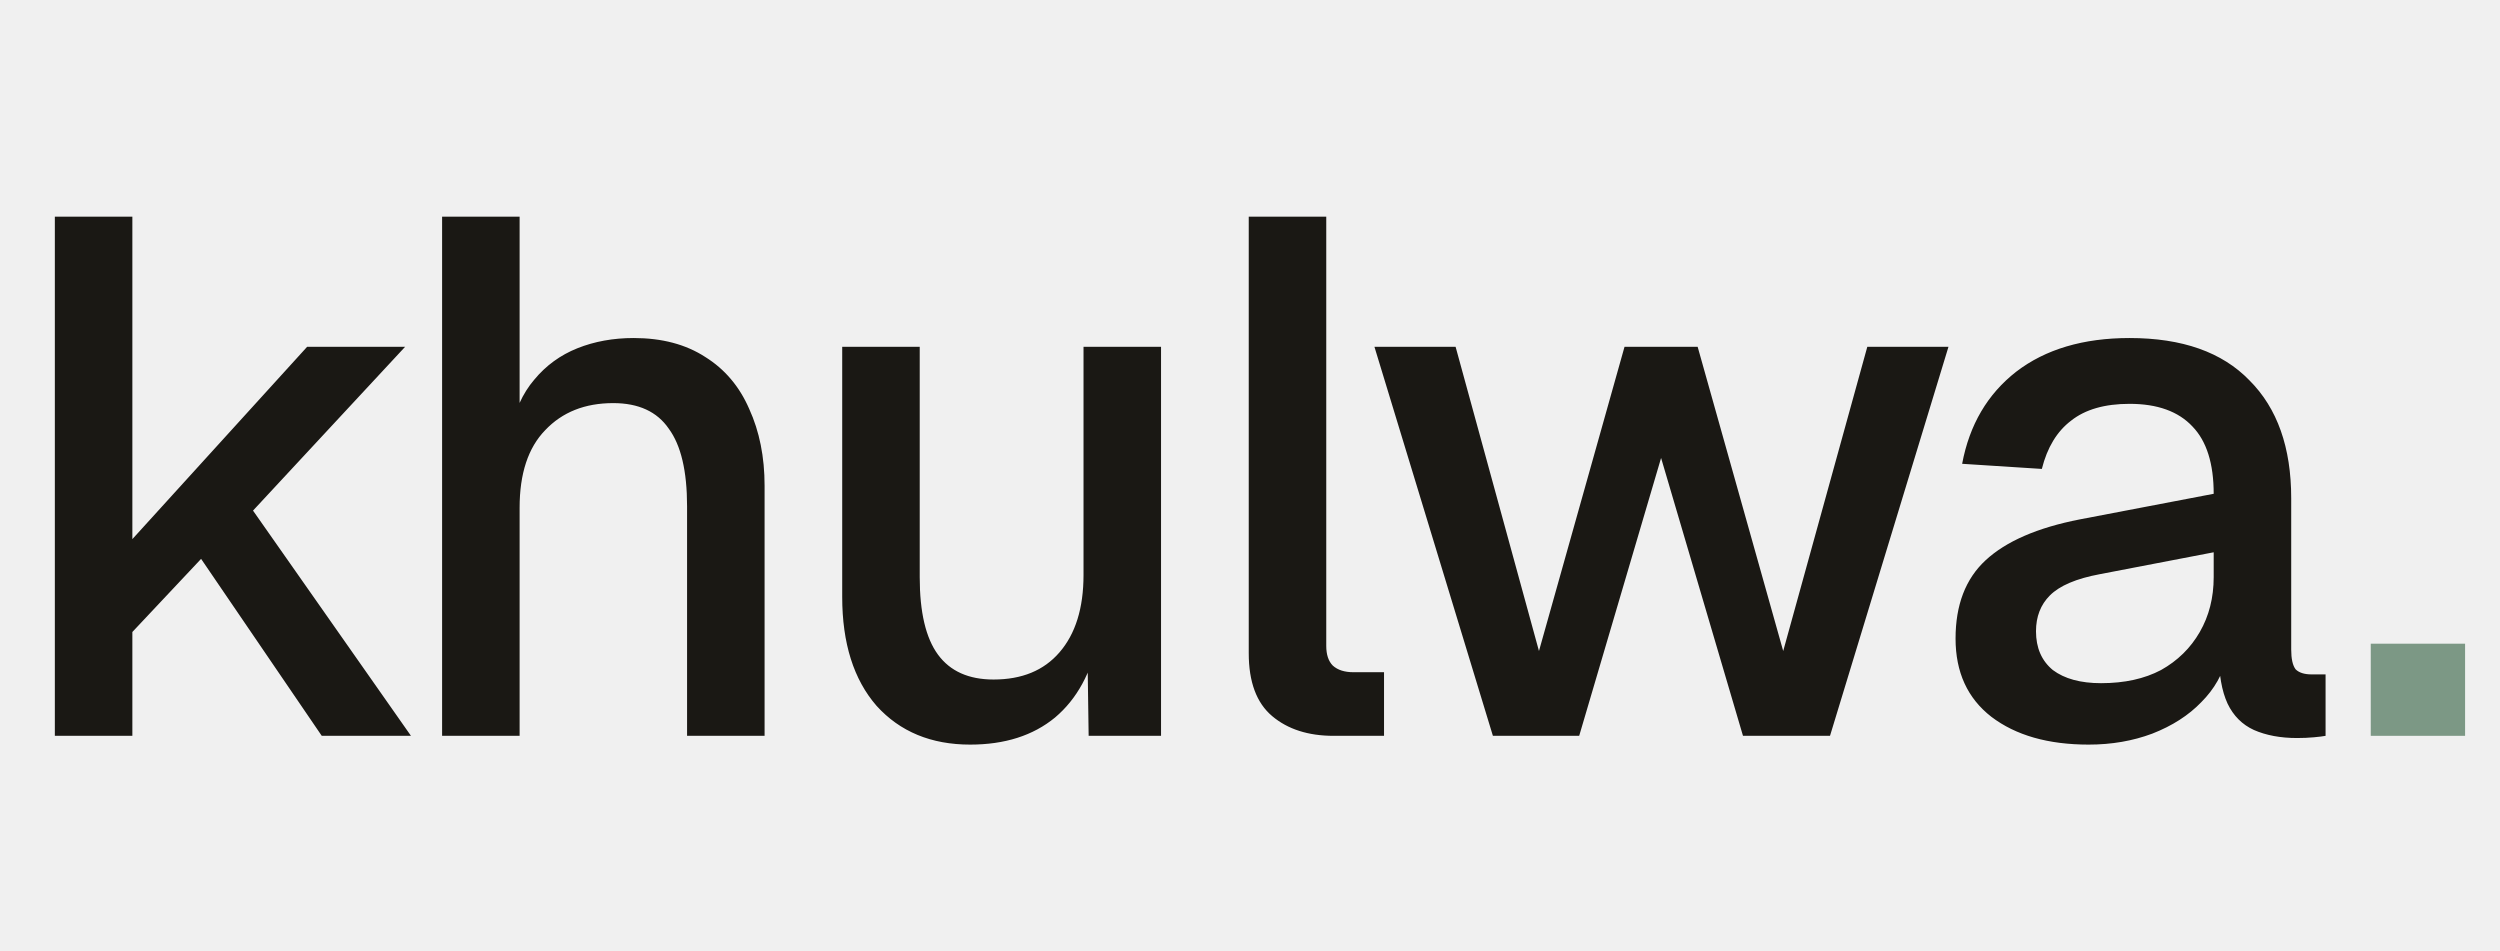
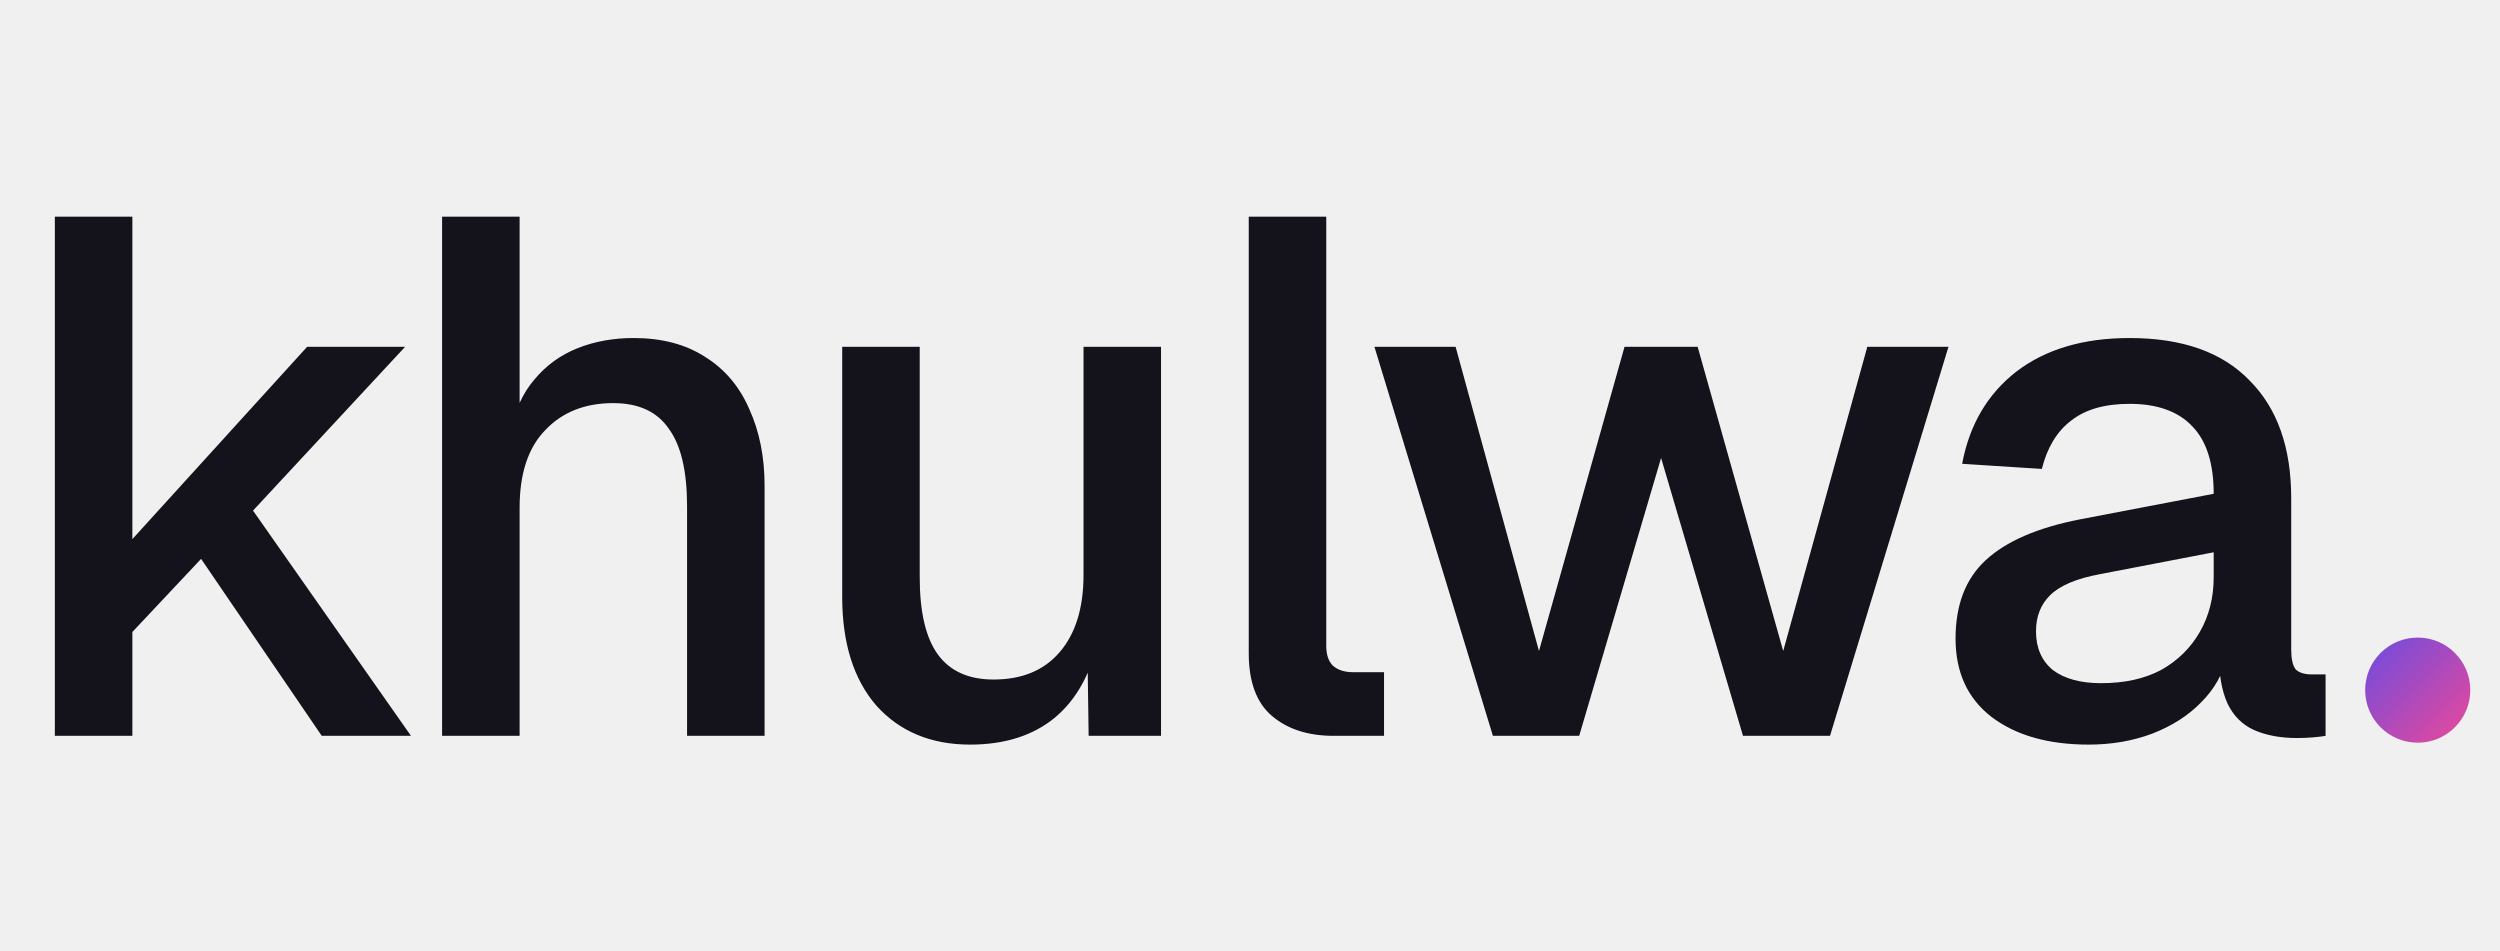
- <svg xmlns="http://www.w3.org/2000/svg" viewBox="0 0 547 208" fill="none">
-   <g clip-path="url(#clip0_13_8)">
-     <path d="M12 161V47.4H28.96V117.96L67.2 75.88H88.64L55.36 111.72L89.92 161H70.4L44 122.28L28.96 138.28V161H12ZM96.731 161V47.4H113.691V95.08L111.611 94.76C112.571 89.96 114.331 86.067 116.891 83.08C119.451 79.987 122.598 77.693 126.331 76.2C130.065 74.707 134.171 73.96 138.651 73.96C144.838 73.96 150.065 75.347 154.331 78.12C158.598 80.787 161.798 84.573 163.931 89.48C166.171 94.387 167.291 99.987 167.291 106.28V161H150.331V110.76C150.331 103.08 148.998 97.427 146.331 93.8C143.771 90.067 139.718 88.2 134.171 88.2C127.985 88.2 123.025 90.173 119.291 94.12C115.558 97.96 113.691 103.613 113.691 111.08V161H96.731ZM212.275 162.92C203.742 162.92 196.915 160.093 191.795 154.44C186.782 148.68 184.275 140.733 184.275 130.6V75.88H201.235V126.28C201.235 133.96 202.568 139.613 205.235 143.24C207.902 146.867 211.955 148.68 217.395 148.68C223.582 148.68 228.382 146.707 231.795 142.76C235.315 138.707 237.075 133.053 237.075 125.8V75.88H254.035V161H238.195L237.875 138.76L240.275 139.72C238.782 147.187 235.635 152.947 230.835 157C226.035 160.947 219.848 162.92 212.275 162.92ZM291.785 161C286.238 161 281.758 159.56 278.345 156.68C274.932 153.8 273.225 149.213 273.225 142.92V47.4H290.185V141.32C290.185 143.24 290.665 144.68 291.625 145.64C292.692 146.6 294.185 147.08 296.105 147.08H302.825V161H291.785ZM326.646 161L300.726 75.88H318.486L336.726 142.44L355.446 75.88H371.446L390.166 142.44L408.566 75.88H426.326L400.406 161H381.366L363.446 100.2L345.526 161H326.646ZM456.996 162.92C448.143 162.92 441.05 160.893 435.716 156.84C430.49 152.787 427.876 147.08 427.876 139.72C427.876 132.36 430.063 126.653 434.436 122.6C438.916 118.44 445.796 115.453 455.076 113.64L484.356 108.04C484.356 101.427 482.81 96.52 479.716 93.32C476.623 90.013 472.036 88.36 465.956 88.36C460.516 88.36 456.25 89.587 453.156 92.04C450.063 94.387 447.93 97.907 446.756 102.6L429.316 101.48C430.916 92.947 434.863 86.227 441.156 81.32C447.556 76.413 455.823 73.96 465.956 73.96C477.476 73.96 486.223 77.053 492.196 83.24C498.276 89.32 501.316 97.907 501.316 109V142.12C501.316 144.147 501.636 145.587 502.276 146.44C503.023 147.187 504.196 147.56 505.796 147.56H508.836V161C508.303 161.107 507.45 161.213 506.276 161.32C505.103 161.427 503.876 161.48 502.596 161.48C498.97 161.48 495.823 160.893 493.156 159.72C490.596 158.547 488.676 156.627 487.396 153.96C486.116 151.187 485.476 147.507 485.476 142.92L487.236 143.72C486.383 147.453 484.516 150.76 481.636 153.64C478.863 156.52 475.29 158.813 470.916 160.52C466.65 162.12 462.01 162.92 456.996 162.92ZM459.716 149.48C464.836 149.48 469.21 148.52 472.836 146.6C476.463 144.573 479.29 141.8 481.316 138.28C483.343 134.76 484.356 130.76 484.356 126.28V120.84L459.396 125.64C454.276 126.6 450.65 128.147 448.516 130.28C446.49 132.307 445.476 134.92 445.476 138.12C445.476 141.747 446.703 144.573 449.156 146.6C451.716 148.52 455.236 149.48 459.716 149.48Z" fill="#1A1814" />
-     <path d="M518.72 161V140.84H539.36V161H518.72Z" fill="#7C9885" />
-   </g>
+ <svg xmlns="http://www.w3.org/2000/svg" viewBox="0 0 547 208" fill="none" role="img" aria-label="khulwa">
  <defs>
-     <clipPath id="clip0_13_8">
-       <rect width="547" height="208" fill="white" />
-     </clipPath>
+     <linearGradient id="auroraD" x1="0%" y1="0%" x2="100%" y2="100%">
+       <stop offset="0%" stop-color="#6C4CE0" />
+       <stop offset="100%" stop-color="#EC4899" />
+     </linearGradient>
  </defs>
+   <path d="M12 161V47.4H28.96V117.96L67.2 75.88H88.64L55.36 111.72L89.92 161H70.4L44 122.28L28.96 138.28V161H12ZM96.731 161V47.4H113.691V95.08L111.611 94.76C112.571 89.96 114.331 86.067 116.891 83.08C119.451 79.987 122.598 77.693 126.331 76.2C130.065 74.707 134.171 73.96 138.651 73.96C144.838 73.96 150.065 75.347 154.331 78.12C158.598 80.787 161.798 84.573 163.931 89.48C166.171 94.387 167.291 99.987 167.291 106.28V161H150.331V110.76C150.331 103.08 148.998 97.427 146.331 93.8C143.771 90.067 139.718 88.2 134.171 88.2C127.985 88.2 123.025 90.173 119.291 94.12C115.558 97.96 113.691 103.613 113.691 111.08V161H96.731ZM212.275 162.92C203.742 162.92 196.915 160.093 191.795 154.44C186.782 148.68 184.275 140.733 184.275 130.6V75.88H201.235V126.28C201.235 133.96 202.568 139.613 205.235 143.24C207.902 146.867 211.955 148.68 217.395 148.68C223.582 148.68 228.382 146.707 231.795 142.76C235.315 138.707 237.075 133.053 237.075 125.8V75.88H254.035V161H238.195L237.875 138.76L240.275 139.72C238.782 147.187 235.635 152.947 230.835 157C226.035 160.947 219.848 162.92 212.275 162.92ZM291.785 161C286.238 161 281.758 159.56 278.345 156.68C274.932 153.8 273.225 149.213 273.225 142.92V47.4H290.185V141.32C290.185 143.24 290.665 144.68 291.625 145.64C292.692 146.6 294.185 147.08 296.105 147.08H302.825V161H291.785ZM326.646 161L300.726 75.88H318.486L336.726 142.44L355.446 75.88H371.446L390.166 142.44L408.566 75.88H426.326L400.406 161H381.366L363.446 100.2L345.526 161H326.646ZM456.996 162.92C448.143 162.92 441.05 160.893 435.716 156.84C430.49 152.787 427.876 147.08 427.876 139.72C427.876 132.36 430.063 126.653 434.436 122.6C438.916 118.44 445.796 115.453 455.076 113.64L484.356 108.04C484.356 101.427 482.81 96.52 479.716 93.32C476.623 90.013 472.036 88.36 465.956 88.36C460.516 88.36 456.25 89.587 453.156 92.04C450.063 94.387 447.93 97.907 446.756 102.6L429.316 101.48C430.916 92.947 434.863 86.227 441.156 81.32C447.556 76.413 455.823 73.96 465.956 73.96C477.476 73.96 486.223 77.053 492.196 83.24C498.276 89.32 501.316 97.907 501.316 109V142.12C501.316 144.147 501.636 145.587 502.276 146.44C503.023 147.187 504.196 147.56 505.796 147.56H508.836V161C508.303 161.107 507.45 161.213 506.276 161.32C505.103 161.427 503.876 161.48 502.596 161.48C498.97 161.48 495.823 160.893 493.156 159.72C490.596 158.547 488.676 156.627 487.396 153.96C486.116 151.187 485.476 147.507 485.476 142.92L487.236 143.72C486.383 147.453 484.516 150.76 481.636 153.64C478.863 156.52 475.29 158.813 470.916 160.52C466.65 162.12 462.01 162.92 456.996 162.92ZM459.716 149.48C464.836 149.48 469.21 148.52 472.836 146.6C476.463 144.573 479.29 141.8 481.316 138.28C483.343 134.76 484.356 130.76 484.356 126.28V120.84L459.396 125.64C454.276 126.6 450.65 128.147 448.516 130.28C446.49 132.307 445.476 134.92 445.476 138.12C445.476 141.747 446.703 144.573 449.156 146.6C451.716 148.52 455.236 149.48 459.716 149.48Z" fill="#14121A" />
+   <circle cx="529" cy="151" r="11.5" fill="url(#auroraD)" />
</svg>
